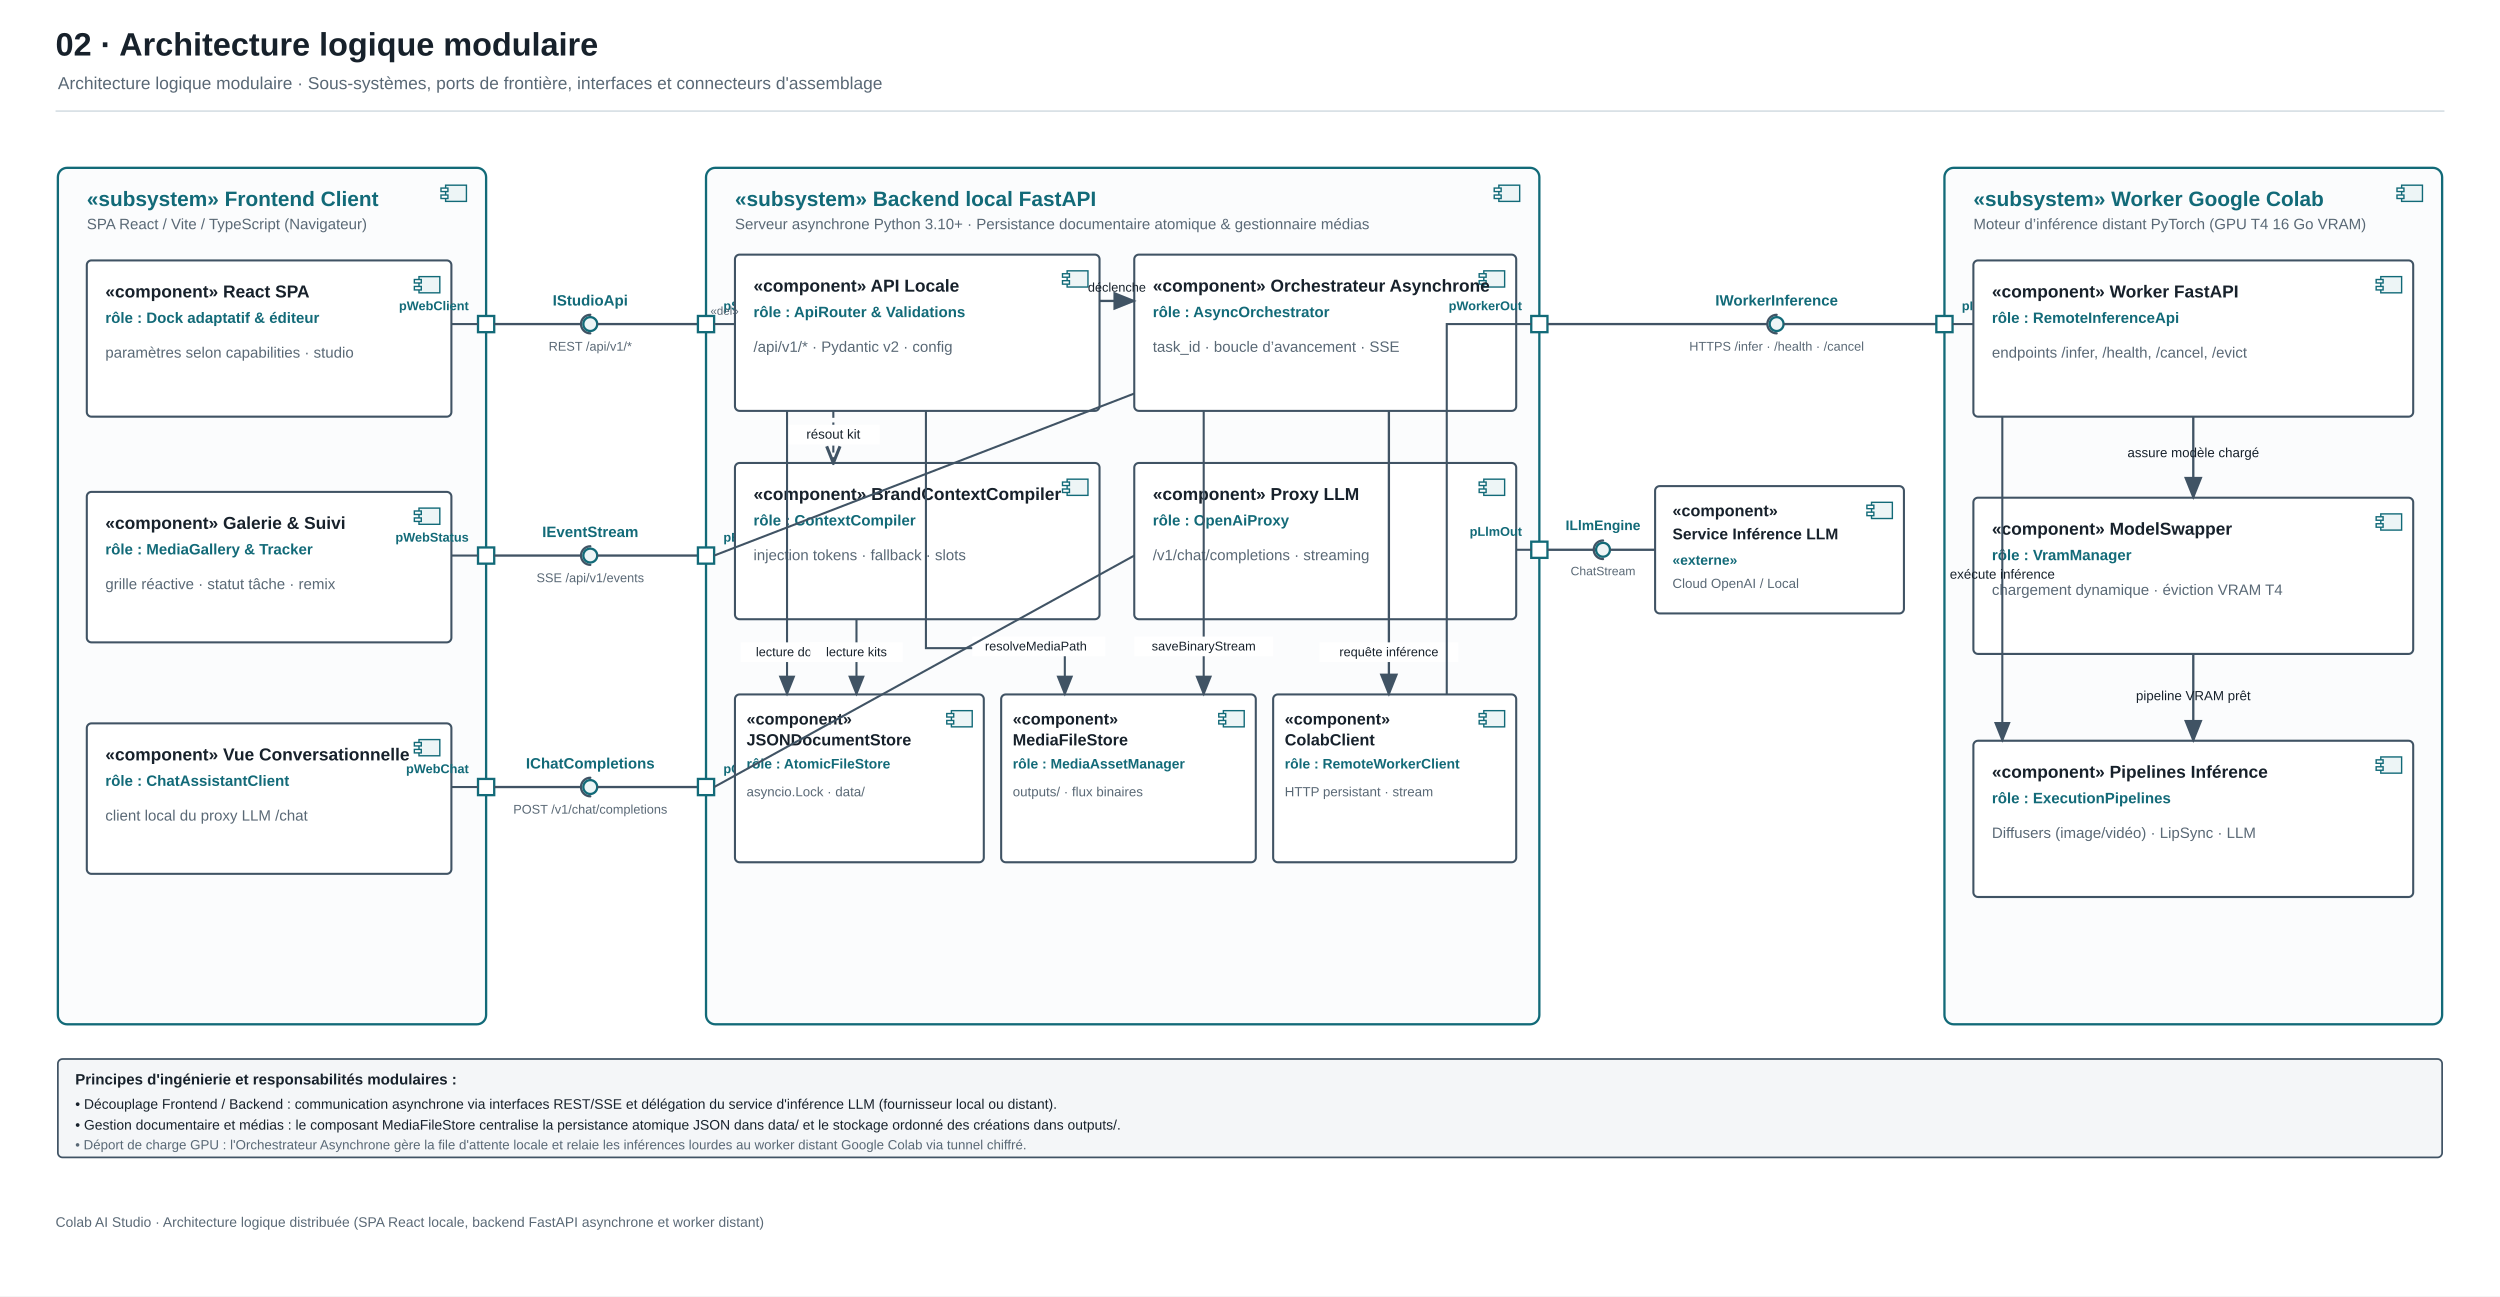
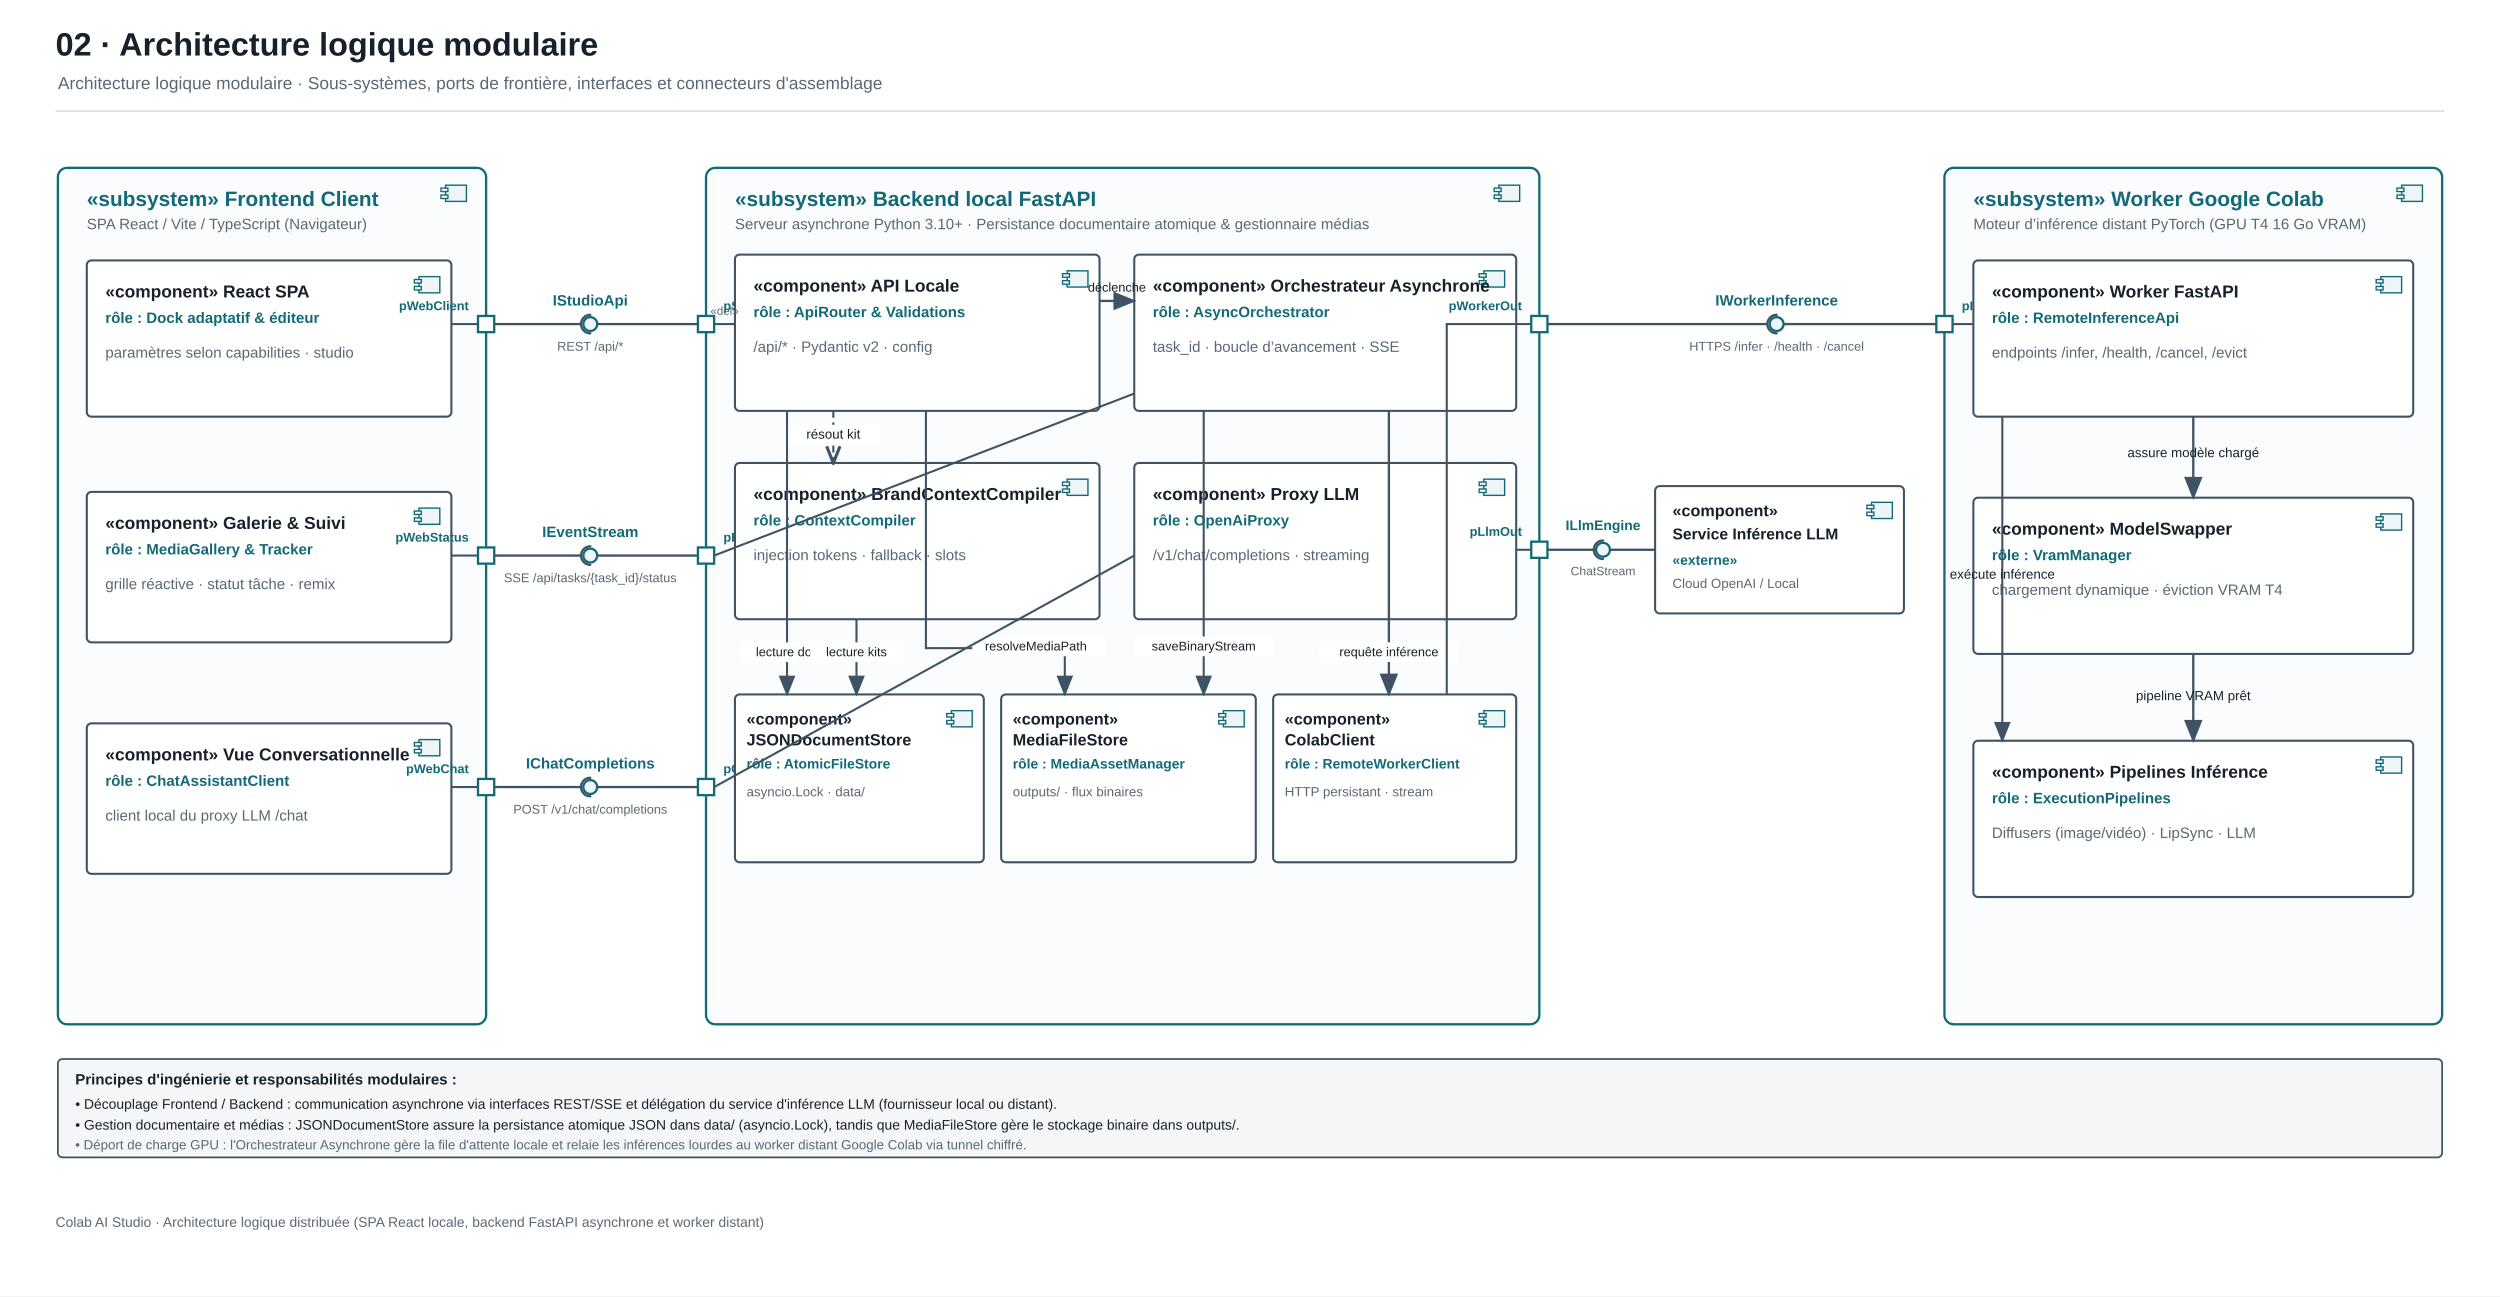
<svg xmlns="http://www.w3.org/2000/svg" width="2160" height="1120" viewBox="0 0 2160 1120">
  <defs>
    <marker id="arrow" markerWidth="10" markerHeight="8" refX="9" refY="4" orient="auto">
      <path d="M0 0 L10 4 L0 8 Z" fill="#405364" />
    </marker>
    <marker id="openArrow" markerWidth="10" markerHeight="8" refX="9" refY="4" orient="auto">
      <path d="M1 0.8 L9 4 L1 7.2" fill="none" stroke="#405364" stroke-width="1.5" />
    </marker>
    <marker id="triangle" markerWidth="14" markerHeight="14" refX="13" refY="7" orient="auto">
      <path d="M1 1 L13 7 L1 13 Z" fill="#FFFFFF" stroke="#405364" stroke-width="1.4" />
    </marker>
  </defs>
  <rect x="0" y="0" width="100%" height="100%" fill="#FFFFFF" />
  <text x="48" y="48" font-family="Arial, sans-serif" font-size="28" font-weight="700" fill="#17212B">02 · Architecture logique modulaire</text>
  <text x="50" y="77" font-family="Arial, sans-serif" font-size="15" fill="#596875">Architecture logique modulaire · Sous-systèmes, ports de frontière, interfaces et connecteurs d'assemblage</text>
  <line x1="48" y1="96" x2="2112" y2="96" stroke="#D8E0E5" stroke-width="1.5" />
  <rect x="50" y="145" width="370" height="740" rx="8" fill="#FBFCFD" stroke="#126A78" stroke-width="2" />
  <text x="75" y="178" text-anchor="start" font-family="Arial, sans-serif" font-size="18" font-weight="700" fill="#126A78">«subsystem» Frontend Client</text>
  <text x="75" y="198" text-anchor="start" font-family="Arial, sans-serif" font-size="13" font-weight="400" fill="#596875">SPA React / Vite / TypeScript (Navigateur)</text>
  <rect x="385" y="160" width="18" height="14" rx="0" fill="#EDF5F6" stroke="#126A78" stroke-width="1.2" />
  <rect x="381" y="162.5" width="6" height="3" rx="0" fill="#FFFFFF" stroke="#126A78" stroke-width="1.2" />
  <rect x="381" y="168.5" width="6" height="3" rx="0" fill="#FFFFFF" stroke="#126A78" stroke-width="1.2" />
  <rect x="75" y="225" width="315" height="135" rx="4" fill="#FFFFFF" stroke="#405364" stroke-width="1.8" />
  <rect x="362" y="239" width="18" height="14" rx="0" fill="#EDF5F6" stroke="#126A78" stroke-width="1.2" />
  <rect x="358" y="241.5" width="6" height="3" rx="0" fill="#FFFFFF" stroke="#126A78" stroke-width="1.2" />
  <rect x="358" y="247.5" width="6" height="3" rx="0" fill="#FFFFFF" stroke="#126A78" stroke-width="1.2" />
  <text x="91" y="257" text-anchor="start" font-family="Arial, sans-serif" font-size="15" font-weight="700" fill="#17212B">«component» React SPA</text>
  <text x="91" y="279" text-anchor="start" font-family="Arial, sans-serif" font-size="13" font-weight="600" fill="#126A78">rôle : Dock adaptatif &amp; éditeur</text>
  <text x="91" y="309" text-anchor="start" font-family="Arial, sans-serif" font-size="13" font-weight="400" fill="#596875">paramètres selon capabilities · studio</text>
  <rect x="75" y="425" width="315" height="130" rx="4" fill="#FFFFFF" stroke="#405364" stroke-width="1.8" />
  <rect x="362" y="439" width="18" height="14" rx="0" fill="#EDF5F6" stroke="#126A78" stroke-width="1.2" />
  <rect x="358" y="441.5" width="6" height="3" rx="0" fill="#FFFFFF" stroke="#126A78" stroke-width="1.2" />
  <rect x="358" y="447.5" width="6" height="3" rx="0" fill="#FFFFFF" stroke="#126A78" stroke-width="1.2" />
  <text x="91" y="457" text-anchor="start" font-family="Arial, sans-serif" font-size="15" font-weight="700" fill="#17212B">«component» Galerie &amp; Suivi</text>
  <text x="91" y="479" text-anchor="start" font-family="Arial, sans-serif" font-size="13" font-weight="600" fill="#126A78">rôle : MediaGallery &amp; Tracker</text>
  <text x="91" y="509" text-anchor="start" font-family="Arial, sans-serif" font-size="13" font-weight="400" fill="#596875">grille réactive · statut tâche · remix</text>
  <rect x="75" y="625" width="315" height="130" rx="4" fill="#FFFFFF" stroke="#405364" stroke-width="1.8" />
  <rect x="362" y="639" width="18" height="14" rx="0" fill="#EDF5F6" stroke="#126A78" stroke-width="1.2" />
  <rect x="358" y="641.5" width="6" height="3" rx="0" fill="#FFFFFF" stroke="#126A78" stroke-width="1.2" />
  <rect x="358" y="647.5" width="6" height="3" rx="0" fill="#FFFFFF" stroke="#126A78" stroke-width="1.2" />
  <text x="91" y="657" text-anchor="start" font-family="Arial, sans-serif" font-size="15" font-weight="700" fill="#17212B">«component» Vue Conversationnelle</text>
  <text x="91" y="679" text-anchor="start" font-family="Arial, sans-serif" font-size="13" font-weight="600" fill="#126A78">rôle : ChatAssistantClient</text>
  <text x="91" y="709" text-anchor="start" font-family="Arial, sans-serif" font-size="13" font-weight="400" fill="#596875">client local du proxy LLM /chat</text>
  <rect x="413" y="273" width="14" height="14" rx="0" fill="#FFFFFF" stroke="#126A78" stroke-width="2" />
  <text x="405" y="268" text-anchor="end" font-family="Arial, sans-serif" font-size="11" font-weight="600" fill="#126A78">pWebClient</text>
  <line x1="390" y1="280" x2="413" y2="280" stroke="#405364" stroke-width="1.8" />
  <rect x="413" y="473" width="14" height="14" rx="0" fill="#FFFFFF" stroke="#126A78" stroke-width="2" />
  <text x="405" y="468" text-anchor="end" font-family="Arial, sans-serif" font-size="11" font-weight="600" fill="#126A78">pWebStatus</text>
  <line x1="390" y1="480" x2="413" y2="480" stroke="#405364" stroke-width="1.8" />
  <rect x="413" y="673" width="14" height="14" rx="0" fill="#FFFFFF" stroke="#126A78" stroke-width="2" />
  <text x="405" y="668" text-anchor="end" font-family="Arial, sans-serif" font-size="11" font-weight="600" fill="#126A78">pWebChat</text>
  <line x1="390" y1="680" x2="413" y2="680" stroke="#405364" stroke-width="1.8" />
  <line x1="427" y1="280" x2="502" y2="280" stroke="#405364" stroke-width="2" />
  <path d="M 510 272 A 8 8 0 0 0 510 288" fill="none" stroke="#405364" stroke-width="2" stroke-linejoin="round" stroke-linecap="round" />
  <circle cx="510" cy="280" r="6" fill="#EDF5F6" stroke="#126A78" stroke-width="2" />
  <line x1="516" y1="280" x2="610" y2="280" stroke="#405364" stroke-width="2" />
  <text x="510" y="264" text-anchor="middle" font-family="Arial, sans-serif" font-size="13" font-weight="700" fill="#126A78">IStudioApi</text>
-   <text x="510" y="303" text-anchor="middle" font-family="Arial, sans-serif" font-size="11" font-weight="400" fill="#596875">REST /api/v1/*</text>
+   <text x="510" y="303" text-anchor="middle" font-family="Arial, sans-serif" font-size="11" font-weight="400" fill="#596875">REST /api/*</text>
  <line x1="427" y1="480" x2="502" y2="480" stroke="#405364" stroke-width="2" />
  <path d="M 510 472 A 8 8 0 0 0 510 488" fill="none" stroke="#405364" stroke-width="2" stroke-linejoin="round" stroke-linecap="round" />
  <circle cx="510" cy="480" r="6" fill="#EDF5F6" stroke="#126A78" stroke-width="2" />
  <line x1="516" y1="480" x2="610" y2="480" stroke="#405364" stroke-width="2" />
  <text x="510" y="464" text-anchor="middle" font-family="Arial, sans-serif" font-size="13" font-weight="700" fill="#126A78">IEventStream</text>
-   <text x="510" y="503" text-anchor="middle" font-family="Arial, sans-serif" font-size="11" font-weight="400" fill="#596875">SSE /api/v1/events</text>
+   <text x="510" y="503" text-anchor="middle" font-family="Arial, sans-serif" font-size="11" font-weight="400" fill="#596875">SSE /api/tasks/{task_id}/status</text>
  <line x1="427" y1="680" x2="502" y2="680" stroke="#405364" stroke-width="2" />
  <path d="M 510 672 A 8 8 0 0 0 510 688" fill="none" stroke="#405364" stroke-width="2" stroke-linejoin="round" stroke-linecap="round" />
  <circle cx="510" cy="680" r="6" fill="#EDF5F6" stroke="#126A78" stroke-width="2" />
  <line x1="516" y1="680" x2="610" y2="680" stroke="#405364" stroke-width="2" />
  <text x="510" y="664" text-anchor="middle" font-family="Arial, sans-serif" font-size="13" font-weight="700" fill="#126A78">IChatCompletions</text>
  <text x="510" y="703" text-anchor="middle" font-family="Arial, sans-serif" font-size="11" font-weight="400" fill="#596875">POST /v1/chat/completions</text>
  <rect x="610" y="145" width="720" height="740" rx="8" fill="#FBFCFD" stroke="#126A78" stroke-width="2" />
  <text x="635" y="178" text-anchor="start" font-family="Arial, sans-serif" font-size="18" font-weight="700" fill="#126A78">«subsystem» Backend local FastAPI</text>
  <text x="635" y="198" text-anchor="start" font-family="Arial, sans-serif" font-size="13" font-weight="400" fill="#596875">Serveur asynchrone Python 3.10+ · Persistance documentaire atomique &amp; gestionnaire médias</text>
  <rect x="1295" y="160" width="18" height="14" rx="0" fill="#EDF5F6" stroke="#126A78" stroke-width="1.2" />
  <rect x="1291" y="162.5" width="6" height="3" rx="0" fill="#FFFFFF" stroke="#126A78" stroke-width="1.2" />
  <rect x="1291" y="168.5" width="6" height="3" rx="0" fill="#FFFFFF" stroke="#126A78" stroke-width="1.2" />
  <rect x="603" y="273" width="14" height="14" rx="0" fill="#FFFFFF" stroke="#126A78" stroke-width="2" />
  <text x="625" y="268" text-anchor="start" font-family="Arial, sans-serif" font-size="11" font-weight="600" fill="#126A78">pStudioApi</text>
  <rect x="603" y="473" width="14" height="14" rx="0" fill="#FFFFFF" stroke="#126A78" stroke-width="2" />
  <text x="625" y="468" text-anchor="start" font-family="Arial, sans-serif" font-size="11" font-weight="600" fill="#126A78">pEventStream</text>
  <rect x="603" y="673" width="14" height="14" rx="0" fill="#FFFFFF" stroke="#126A78" stroke-width="2" />
  <text x="625" y="668" text-anchor="start" font-family="Arial, sans-serif" font-size="11" font-weight="600" fill="#126A78">pChatProxy</text>
  <rect x="635" y="220" width="315" height="135" rx="4" fill="#FFFFFF" stroke="#405364" stroke-width="1.8" />
  <rect x="922" y="234" width="18" height="14" rx="0" fill="#EDF5F6" stroke="#126A78" stroke-width="1.2" />
  <rect x="918" y="236.5" width="6" height="3" rx="0" fill="#FFFFFF" stroke="#126A78" stroke-width="1.2" />
  <rect x="918" y="242.5" width="6" height="3" rx="0" fill="#FFFFFF" stroke="#126A78" stroke-width="1.2" />
  <text x="651" y="252" text-anchor="start" font-family="Arial, sans-serif" font-size="15" font-weight="700" fill="#17212B">«component» API Locale</text>
  <text x="651" y="274" text-anchor="start" font-family="Arial, sans-serif" font-size="13" font-weight="600" fill="#126A78">rôle : ApiRouter &amp; Validations</text>
-   <text x="651" y="304" text-anchor="start" font-family="Arial, sans-serif" font-size="13" font-weight="400" fill="#596875">/api/v1/* · Pydantic v2 · config</text>
+   <text x="651" y="304" text-anchor="start" font-family="Arial, sans-serif" font-size="13" font-weight="400" fill="#596875">/api/* · Pydantic v2 · config</text>
  <rect x="980" y="220" width="330" height="135" rx="4" fill="#FFFFFF" stroke="#405364" stroke-width="1.8" />
  <rect x="1282" y="234" width="18" height="14" rx="0" fill="#EDF5F6" stroke="#126A78" stroke-width="1.2" />
  <rect x="1278" y="236.5" width="6" height="3" rx="0" fill="#FFFFFF" stroke="#126A78" stroke-width="1.2" />
  <rect x="1278" y="242.5" width="6" height="3" rx="0" fill="#FFFFFF" stroke="#126A78" stroke-width="1.2" />
  <text x="996" y="252" text-anchor="start" font-family="Arial, sans-serif" font-size="15" font-weight="700" fill="#17212B">«component» Orchestrateur Asynchrone</text>
  <text x="996" y="274" text-anchor="start" font-family="Arial, sans-serif" font-size="13" font-weight="600" fill="#126A78">rôle : AsyncOrchestrator</text>
  <text x="996" y="304" text-anchor="start" font-family="Arial, sans-serif" font-size="13" font-weight="400" fill="#596875">task_id · boucle d’avancement · SSE</text>
  <rect x="635" y="400" width="315" height="135" rx="4" fill="#FFFFFF" stroke="#405364" stroke-width="1.8" />
  <rect x="922" y="414" width="18" height="14" rx="0" fill="#EDF5F6" stroke="#126A78" stroke-width="1.2" />
  <rect x="918" y="416.5" width="6" height="3" rx="0" fill="#FFFFFF" stroke="#126A78" stroke-width="1.2" />
  <rect x="918" y="422.5" width="6" height="3" rx="0" fill="#FFFFFF" stroke="#126A78" stroke-width="1.2" />
  <text x="651" y="432" text-anchor="start" font-family="Arial, sans-serif" font-size="15" font-weight="700" fill="#17212B">«component» BrandContextCompiler</text>
  <text x="651" y="454" text-anchor="start" font-family="Arial, sans-serif" font-size="13" font-weight="600" fill="#126A78">rôle : ContextCompiler</text>
  <text x="651" y="484" text-anchor="start" font-family="Arial, sans-serif" font-size="13" font-weight="400" fill="#596875">injection tokens · fallback · slots</text>
  <rect x="980" y="400" width="330" height="135" rx="4" fill="#FFFFFF" stroke="#405364" stroke-width="1.8" />
  <rect x="1282" y="414" width="18" height="14" rx="0" fill="#EDF5F6" stroke="#126A78" stroke-width="1.2" />
  <rect x="1278" y="416.5" width="6" height="3" rx="0" fill="#FFFFFF" stroke="#126A78" stroke-width="1.2" />
  <rect x="1278" y="422.5" width="6" height="3" rx="0" fill="#FFFFFF" stroke="#126A78" stroke-width="1.2" />
  <text x="996" y="432" text-anchor="start" font-family="Arial, sans-serif" font-size="15" font-weight="700" fill="#17212B">«component» Proxy LLM</text>
  <text x="996" y="454" text-anchor="start" font-family="Arial, sans-serif" font-size="13" font-weight="600" fill="#126A78">rôle : OpenAiProxy</text>
  <text x="996" y="484" text-anchor="start" font-family="Arial, sans-serif" font-size="13" font-weight="400" fill="#596875">/v1/chat/completions · streaming</text>
  <rect x="635" y="600" width="215" height="145" rx="4" fill="#FFFFFF" stroke="#405364" stroke-width="1.8" />
  <rect x="822" y="614" width="18" height="14" rx="0" fill="#EDF5F6" stroke="#126A78" stroke-width="1.2" />
  <rect x="818" y="616.5" width="6" height="3" rx="0" fill="#FFFFFF" stroke="#126A78" stroke-width="1.2" />
  <rect x="818" y="622.5" width="6" height="3" rx="0" fill="#FFFFFF" stroke="#126A78" stroke-width="1.2" />
  <text x="645" y="626" text-anchor="start" font-family="Arial, sans-serif" font-size="14" font-weight="700" fill="#17212B">«component»</text>
  <text x="645" y="644" text-anchor="start" font-family="Arial, sans-serif" font-size="14" font-weight="700" fill="#17212B">JSONDocumentStore</text>
  <text x="645" y="664" text-anchor="start" font-family="Arial, sans-serif" font-size="12" font-weight="600" fill="#126A78">rôle : AtomicFileStore</text>
  <text x="645" y="688" text-anchor="start" font-family="Arial, sans-serif" font-size="11.5" font-weight="400" fill="#596875">asyncio.Lock · data/</text>
  <rect x="865" y="600" width="220" height="145" rx="4" fill="#FFFFFF" stroke="#405364" stroke-width="1.8" />
  <rect x="1057" y="614" width="18" height="14" rx="0" fill="#EDF5F6" stroke="#126A78" stroke-width="1.2" />
  <rect x="1053" y="616.5" width="6" height="3" rx="0" fill="#FFFFFF" stroke="#126A78" stroke-width="1.2" />
  <rect x="1053" y="622.5" width="6" height="3" rx="0" fill="#FFFFFF" stroke="#126A78" stroke-width="1.2" />
  <text x="875" y="626" text-anchor="start" font-family="Arial, sans-serif" font-size="14" font-weight="700" fill="#17212B">«component»</text>
  <text x="875" y="644" text-anchor="start" font-family="Arial, sans-serif" font-size="14" font-weight="700" fill="#17212B">MediaFileStore</text>
  <text x="875" y="664" text-anchor="start" font-family="Arial, sans-serif" font-size="12" font-weight="600" fill="#126A78">rôle : MediaAssetManager</text>
  <text x="875" y="688" text-anchor="start" font-family="Arial, sans-serif" font-size="11.5" font-weight="400" fill="#596875">outputs/ · flux binaires</text>
  <rect x="1100" y="600" width="210" height="145" rx="4" fill="#FFFFFF" stroke="#405364" stroke-width="1.8" />
  <rect x="1282" y="614" width="18" height="14" rx="0" fill="#EDF5F6" stroke="#126A78" stroke-width="1.2" />
  <rect x="1278" y="616.5" width="6" height="3" rx="0" fill="#FFFFFF" stroke="#126A78" stroke-width="1.2" />
  <rect x="1278" y="622.5" width="6" height="3" rx="0" fill="#FFFFFF" stroke="#126A78" stroke-width="1.2" />
  <text x="1110" y="626" text-anchor="start" font-family="Arial, sans-serif" font-size="14" font-weight="700" fill="#17212B">«component»</text>
  <text x="1110" y="644" text-anchor="start" font-family="Arial, sans-serif" font-size="14" font-weight="700" fill="#17212B">ColabClient</text>
  <text x="1110" y="664" text-anchor="start" font-family="Arial, sans-serif" font-size="12" font-weight="600" fill="#126A78">rôle : RemoteWorkerClient</text>
  <text x="1110" y="688" text-anchor="start" font-family="Arial, sans-serif" font-size="11.5" font-weight="400" fill="#596875">HTTP persistant · stream</text>
  <path d="M 950 260 L 980 260" fill="none" stroke="#405364" stroke-width="2" marker-end="url(#arrow)" />
  <text x="965" y="252" text-anchor="middle" font-family="Arial, sans-serif" font-size="11" font-weight="400" fill="#17212B">déclenche</text>
  <path d="M 720 355 L 720 400" fill="none" stroke="#405364" stroke-width="1.8" stroke-dasharray="6 4" marker-end="url(#openArrow)" />
  <rect x="680" y="367" width="80" height="17" fill="#FFFFFF" />
  <text x="720" y="379" text-anchor="middle" font-family="Arial, sans-serif" font-size="11.5" font-weight="400" fill="#17212B">résout kit</text>
  <path d="M 680 355 L 680 600" fill="none" stroke="#405364" stroke-width="1.8" marker-end="url(#arrow)" />
  <rect x="640" y="555" width="80" height="17" fill="#FFFFFF" />
  <text x="680" y="567" text-anchor="middle" font-family="Arial, sans-serif" font-size="11" font-weight="400" fill="#17212B">lecture doc</text>
  <path d="M 800 355 L 800 560 L 920 560 L 920 600" fill="none" stroke="#405364" stroke-width="1.8" marker-end="url(#arrow)" />
  <rect x="840" y="550" width="115" height="17" fill="#FFFFFF" />
  <text x="895" y="562" text-anchor="middle" font-family="Arial, sans-serif" font-size="11" font-weight="400" fill="#17212B">resolveMediaPath</text>
  <path d="M 740 535 L 740 600" fill="none" stroke="#405364" stroke-width="1.8" marker-end="url(#arrow)" />
  <rect x="700" y="555" width="80" height="17" fill="#FFFFFF" />
  <text x="740" y="567" text-anchor="middle" font-family="Arial, sans-serif" font-size="11" font-weight="400" fill="#17212B">lecture kits</text>
  <path d="M 1200 355 L 1200 600" fill="none" stroke="#405364" stroke-width="2" marker-end="url(#arrow)" />
  <rect x="1140" y="555" width="120" height="17" fill="#FFFFFF" />
  <text x="1200" y="567" text-anchor="middle" font-family="Arial, sans-serif" font-size="11" font-weight="400" fill="#17212B">requête inférence</text>
  <path d="M 1040 355 L 1040 600" fill="none" stroke="#405364" stroke-width="1.8" marker-end="url(#arrow)" />
  <rect x="980" y="550" width="120" height="17" fill="#FFFFFF" />
  <text x="1040" y="562" text-anchor="middle" font-family="Arial, sans-serif" font-size="11" font-weight="400" fill="#17212B">saveBinaryStream</text>
  <line x1="617" y1="280" x2="635" y2="280" stroke="#405364" stroke-width="1.8" />
  <text x="626" y="272" text-anchor="middle" font-family="Arial, sans-serif" font-size="10" fill="#596875">«del»</text>
  <path d="M 617 480 L 980 340" fill="none" stroke="#405364" stroke-width="1.8" />
  <path d="M 617 680 L 980 480" fill="none" stroke="#405364" stroke-width="1.8" />
  <rect x="1323" y="273" width="14" height="14" rx="0" fill="#FFFFFF" stroke="#126A78" stroke-width="2" />
  <text x="1315" y="268" text-anchor="end" font-family="Arial, sans-serif" font-size="11" font-weight="600" fill="#126A78">pWorkerOut</text>
  <path d="M 1250 600 L 1250 280 L 1323 280" fill="none" stroke="#405364" stroke-width="1.8" />
  <rect x="1323" y="468" width="14" height="14" rx="0" fill="#FFFFFF" stroke="#126A78" stroke-width="2" />
  <text x="1315" y="463" text-anchor="end" font-family="Arial, sans-serif" font-size="11" font-weight="600" fill="#126A78">pLlmOut</text>
  <line x1="1310" y1="475" x2="1323" y2="475" stroke="#405364" stroke-width="1.8" />
  <line x1="1337" y1="475" x2="1377" y2="475" stroke="#405364" stroke-width="2" />
  <path d="M 1385 467 A 8 8 0 0 0 1385 483" fill="none" stroke="#405364" stroke-width="2" stroke-linejoin="round" stroke-linecap="round" />
  <circle cx="1385" cy="475" r="6" fill="#EDF5F6" stroke="#126A78" stroke-width="2" />
  <line x1="1391" y1="475" x2="1430" y2="475" stroke="#405364" stroke-width="2" />
  <text x="1385" y="458" text-anchor="middle" font-family="Arial, sans-serif" font-size="12" font-weight="700" fill="#126A78">ILlmEngine</text>
  <text x="1385" y="497" text-anchor="middle" font-family="Arial, sans-serif" font-size="10.5" font-weight="400" fill="#596875">ChatStream</text>
  <rect x="1430" y="420" width="215" height="110" rx="4" fill="#FFFFFF" stroke="#405364" stroke-width="1.8" />
  <rect x="1617" y="434" width="18" height="14" rx="0" fill="#EDF5F6" stroke="#126A78" stroke-width="1.2" />
  <rect x="1613" y="436.5" width="6" height="3" rx="0" fill="#FFFFFF" stroke="#126A78" stroke-width="1.2" />
  <rect x="1613" y="442.5" width="6" height="3" rx="0" fill="#FFFFFF" stroke="#126A78" stroke-width="1.2" />
  <text x="1445" y="446" text-anchor="start" font-family="Arial, sans-serif" font-size="14" font-weight="700" fill="#17212B">«component»</text>
  <text x="1445" y="466" text-anchor="start" font-family="Arial, sans-serif" font-size="13.5" font-weight="700" fill="#17212B">Service Inférence LLM</text>
  <text x="1445" y="488" text-anchor="start" font-family="Arial, sans-serif" font-size="12" font-weight="600" fill="#126A78">«externe»</text>
  <text x="1445" y="508" text-anchor="start" font-family="Arial, sans-serif" font-size="11.5" font-weight="400" fill="#596875">Cloud OpenAI / Local</text>
  <line x1="1337" y1="280" x2="1527" y2="280" stroke="#405364" stroke-width="2" />
  <path d="M 1535 272 A 8 8 0 0 0 1535 288" fill="none" stroke="#405364" stroke-width="2" stroke-linejoin="round" stroke-linecap="round" />
  <circle cx="1535" cy="280" r="6" fill="#EDF5F6" stroke="#126A78" stroke-width="2" />
  <line x1="1541" y1="280" x2="1680" y2="280" stroke="#405364" stroke-width="2" />
  <text x="1535" y="264" text-anchor="middle" font-family="Arial, sans-serif" font-size="13" font-weight="700" fill="#126A78">IWorkerInference</text>
  <text x="1535" y="303" text-anchor="middle" font-family="Arial, sans-serif" font-size="11" font-weight="400" fill="#596875">HTTPS /infer · /health · /cancel</text>
  <rect x="1680" y="145" width="430" height="740" rx="8" fill="#FBFCFD" stroke="#126A78" stroke-width="2" />
  <text x="1705" y="178" text-anchor="start" font-family="Arial, sans-serif" font-size="18" font-weight="700" fill="#126A78">«subsystem» Worker Google Colab</text>
  <text x="1705" y="198" text-anchor="start" font-family="Arial, sans-serif" font-size="13" font-weight="400" fill="#596875">Moteur d’inférence distant PyTorch (GPU T4 16 Go VRAM)</text>
  <rect x="2075" y="160" width="18" height="14" rx="0" fill="#EDF5F6" stroke="#126A78" stroke-width="1.2" />
  <rect x="2071" y="162.5" width="6" height="3" rx="0" fill="#FFFFFF" stroke="#126A78" stroke-width="1.2" />
  <rect x="2071" y="168.5" width="6" height="3" rx="0" fill="#FFFFFF" stroke="#126A78" stroke-width="1.2" />
  <rect x="1673" y="273" width="14" height="14" rx="0" fill="#FFFFFF" stroke="#126A78" stroke-width="2" />
  <text x="1695" y="268" text-anchor="start" font-family="Arial, sans-serif" font-size="11" font-weight="600" fill="#126A78">pInferenceIn</text>
  <rect x="1705" y="225" width="380" height="135" rx="4" fill="#FFFFFF" stroke="#405364" stroke-width="1.8" />
  <rect x="2057" y="239" width="18" height="14" rx="0" fill="#EDF5F6" stroke="#126A78" stroke-width="1.2" />
  <rect x="2053" y="241.5" width="6" height="3" rx="0" fill="#FFFFFF" stroke="#126A78" stroke-width="1.2" />
  <rect x="2053" y="247.5" width="6" height="3" rx="0" fill="#FFFFFF" stroke="#126A78" stroke-width="1.2" />
  <text x="1721" y="257" text-anchor="start" font-family="Arial, sans-serif" font-size="15" font-weight="700" fill="#17212B">«component» Worker FastAPI</text>
  <text x="1721" y="279" text-anchor="start" font-family="Arial, sans-serif" font-size="13" font-weight="600" fill="#126A78">rôle : RemoteInferenceApi</text>
  <text x="1721" y="309" text-anchor="start" font-family="Arial, sans-serif" font-size="13" font-weight="400" fill="#596875">endpoints /infer, /health, /cancel, /evict</text>
  <line x1="1687" y1="280" x2="1705" y2="280" stroke="#405364" stroke-width="1.8" />
  <rect x="1705" y="430" width="380" height="135" rx="4" fill="#FFFFFF" stroke="#405364" stroke-width="1.8" />
  <rect x="2057" y="444" width="18" height="14" rx="0" fill="#EDF5F6" stroke="#126A78" stroke-width="1.2" />
  <rect x="2053" y="446.5" width="6" height="3" rx="0" fill="#FFFFFF" stroke="#126A78" stroke-width="1.2" />
  <rect x="2053" y="452.5" width="6" height="3" rx="0" fill="#FFFFFF" stroke="#126A78" stroke-width="1.2" />
  <text x="1721" y="462" text-anchor="start" font-family="Arial, sans-serif" font-size="15" font-weight="700" fill="#17212B">«component» ModelSwapper</text>
  <text x="1721" y="484" text-anchor="start" font-family="Arial, sans-serif" font-size="13" font-weight="600" fill="#126A78">rôle : VramManager</text>
  <text x="1721" y="514" text-anchor="start" font-family="Arial, sans-serif" font-size="13" font-weight="400" fill="#596875">chargement dynamique · éviction VRAM T4</text>
  <rect x="1705" y="640" width="380" height="135" rx="4" fill="#FFFFFF" stroke="#405364" stroke-width="1.8" />
  <rect x="2057" y="654" width="18" height="14" rx="0" fill="#EDF5F6" stroke="#126A78" stroke-width="1.2" />
  <rect x="2053" y="656.5" width="6" height="3" rx="0" fill="#FFFFFF" stroke="#126A78" stroke-width="1.2" />
  <rect x="2053" y="662.5" width="6" height="3" rx="0" fill="#FFFFFF" stroke="#126A78" stroke-width="1.2" />
  <text x="1721" y="672" text-anchor="start" font-family="Arial, sans-serif" font-size="15" font-weight="700" fill="#17212B">«component» Pipelines Inférence</text>
  <text x="1721" y="694" text-anchor="start" font-family="Arial, sans-serif" font-size="13" font-weight="600" fill="#126A78">rôle : ExecutionPipelines</text>
  <text x="1721" y="724" text-anchor="start" font-family="Arial, sans-serif" font-size="13" font-weight="400" fill="#596875">Diffusers (image/vidéo) · LipSync · LLM</text>
  <path d="M 1895 360 L 1895 430" fill="none" stroke="#405364" stroke-width="2" marker-end="url(#arrow)" />
  <text x="1895" y="395" text-anchor="middle" font-family="Arial, sans-serif" font-size="11.5" font-weight="400" fill="#17212B">assure modèle chargé</text>
  <path d="M 1895 565 L 1895 640" fill="none" stroke="#405364" stroke-width="2" marker-end="url(#arrow)" />
  <text x="1895" y="605" text-anchor="middle" font-family="Arial, sans-serif" font-size="11.5" font-weight="400" fill="#17212B">pipeline VRAM prêt</text>
  <path d="M 1730 360 L 1730 640" fill="none" stroke="#405364" stroke-width="1.8" marker-end="url(#arrow)" />
  <text x="1730" y="500" text-anchor="middle" font-family="Arial, sans-serif" font-size="11.5" font-weight="400" fill="#17212B">exécute inférence</text>
  <rect x="50" y="915" width="2060" height="85" rx="4" fill="#F4F6F8" stroke="#405364" stroke-width="1.5" />
  <text x="65" y="937" text-anchor="start" font-family="Arial, sans-serif" font-size="13" font-weight="700" fill="#17212B">Principes d'ingénierie et responsabilités modulaires :</text>
  <text x="65" y="958" text-anchor="start" font-family="Arial, sans-serif" font-size="12" font-weight="400" fill="#17212B">• Découplage Frontend / Backend : communication asynchrone via interfaces REST/SSE et délégation du service d'inférence LLM (fournisseur local ou distant).</text>
-   <text x="65" y="976" text-anchor="start" font-family="Arial, sans-serif" font-size="12" font-weight="400" fill="#17212B">• Gestion documentaire et médias : le composant MediaFileStore centralise la persistance atomique JSON dans data/ et le stockage ordonné des créations dans outputs/.</text>
+   <text x="65" y="976" text-anchor="start" font-family="Arial, sans-serif" font-size="12" font-weight="400" fill="#17212B">• Gestion documentaire et médias : JSONDocumentStore assure la persistance atomique JSON dans data/ (asyncio.Lock), tandis que MediaFileStore gère le stockage binaire dans outputs/.</text>
  <text x="65" y="993" text-anchor="start" font-family="Arial, sans-serif" font-size="11.5" font-weight="400" fill="#596875">• Déport de charge GPU : l'Orchestrateur Asynchrone gère la file d'attente locale et relaie les inférences lourdes au worker distant Google Colab via tunnel chiffré.</text>
  <text x="48" y="1060" text-anchor="start" font-family="Arial, sans-serif" font-size="12" font-weight="400" fill="#596875">Colab AI Studio · Architecture logique distribuée (SPA React locale, backend FastAPI asynchrone et worker distant)</text>
</svg>
